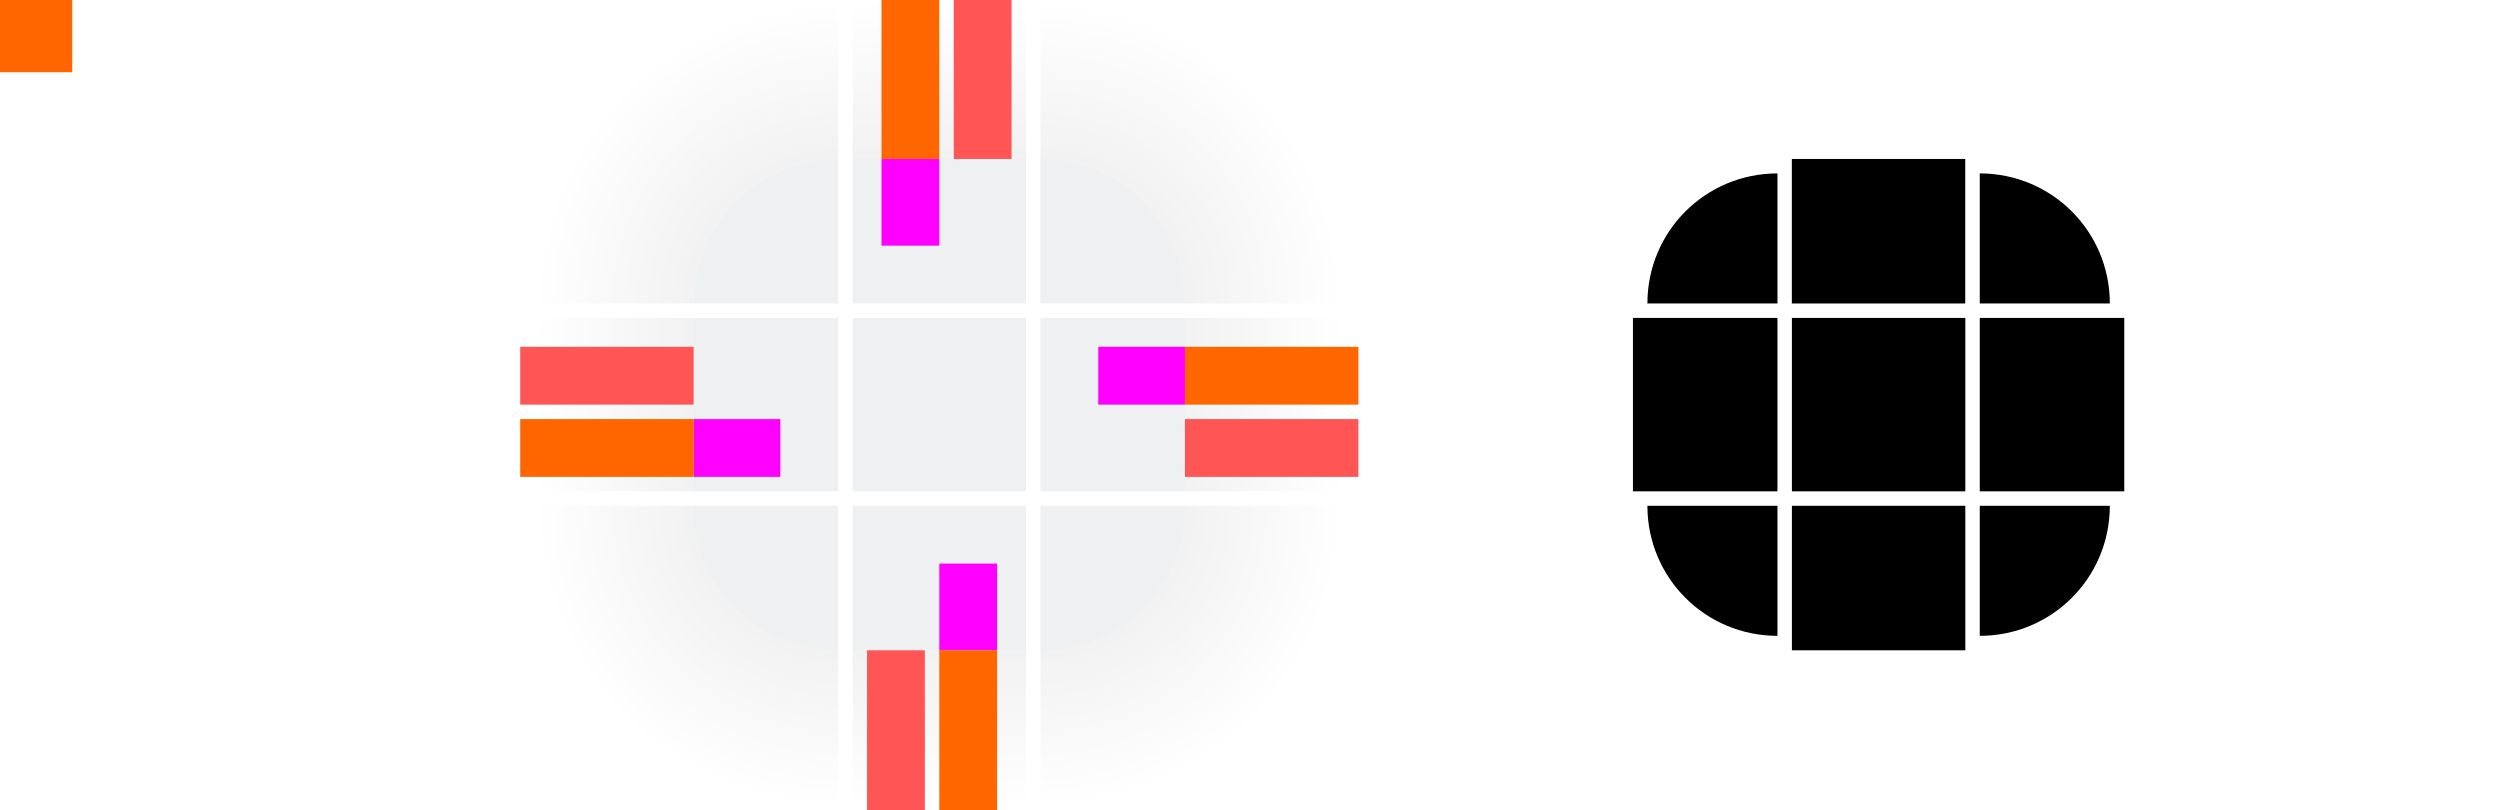
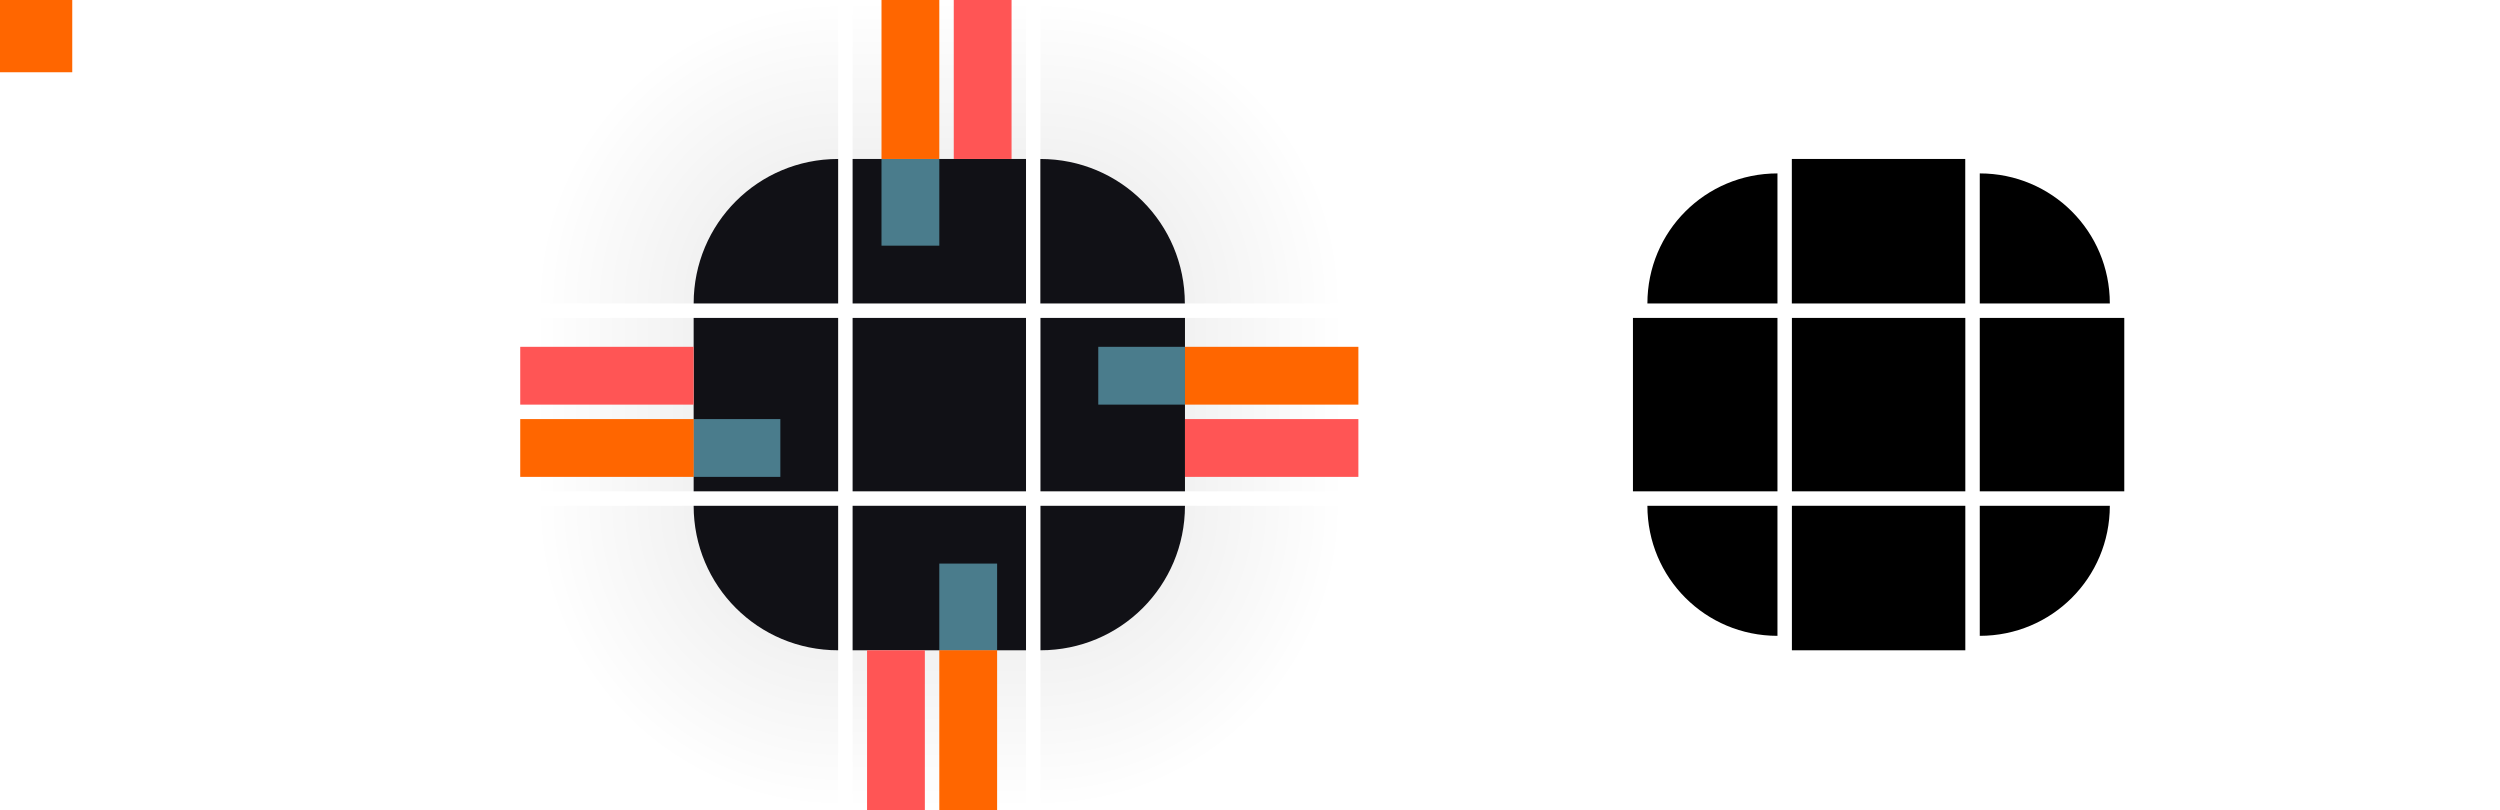
<svg xmlns="http://www.w3.org/2000/svg" xmlns:xlink="http://www.w3.org/1999/xlink" width="173" height="56" version="1.1" viewBox="0 0 173 56" id="svg1813">
  <defs id="defs1703">
    <style id="current-color-scheme" type="text/css">.ColorScheme-Text {
        color:#31363b;
        stop-color:#31363b;
      }
      .ColorScheme-Background {
-         color:#eff0f1;
-         stop-color:#eff0f1;
+         color:#111116;
+         stop-color:#111116;
      }
      .ColorScheme-Highlight {
        color:#3daee9;
        stop-color:#3daee9;
      }
      .ColorScheme-ViewText {
        color:#31363b;
        stop-color:#31363b;
      }
      .ColorScheme-ViewBackground {
-         color:#fcfcfc;
-         stop-color:#fcfcfc;
+         color:#111116;
+         stop-color:#111116;
      }
      .ColorScheme-ViewHover {
        color:#93cee9;
        stop-color:#93cee9;
      }
      .ColorScheme-ViewFocus{
        color:#3daee9;
        stop-color:#3daee9;
      }
      .ColorScheme-ButtonText {
        color:#31363b;
        stop-color:#31363b;
      }
      .ColorScheme-ButtonBackground {
-         color:#eff0f1;
-         stop-color:#eff0f1;
+         color:#111116;
+         stop-color:#111116;
      }
      .ColorScheme-ButtonHover {
        color:#93cee9;
        stop-color:#93cee9;
      }
      .ColorScheme-ButtonFocus{
        color:#3daee9;
        stop-color:#3daee9;
      }</style>
    <linearGradient id="linearGradient4270">
      <stop stop-color="#000000" stop-opacity=".667" offset="0" id="stop1690" />
      <stop stop-color="#000000" stop-opacity="0" offset="1" id="stop1692" />
    </linearGradient>
    <radialGradient id="radialGradient994" cx="77" cy="12" r="6" gradientTransform="matrix(2.7475373e-5,-2.997807,2.999891,2.7471008e-5,-45.14383,1176.048)" gradientUnits="userSpaceOnUse" xlink:href="#linearGradient4270" fx="77" fy="12" />
    <linearGradient id="linearGradient4920" x1="-915.384" x2="-904.883" y1="-35" y2="-35" gradientTransform="matrix(1.999948,0,0,0.375,1814.72,-52.875)" gradientUnits="userSpaceOnUse" xlink:href="#linearGradient4270" />
  </defs>
  <g id="shadow-topleft" transform="matrix(1.1667,0,0,1.1667,68.667,-1081.792)">
    <path id="path1705" style="opacity:0.15;fill:url(#radialGradient994);stroke-width:1" d="m -27.999,926.367 v 18.852 l 10.285,0.005 c 0,-4.747 3.823,-8.568 8.571,-8.568 v -10.288 z" />
  </g>
  <rect id="hint-tile-center" y="-1.4648e-5" width="5" height="5" fill="#ff6600" />
  <g id="top" transform="matrix(0.375,0,0,1.666667,51.875,-1506.267)">
    <rect transform="matrix(0,-1,-1,0,0,0)" x="-916.36" y="-51" width="6" height="32" class="ColorScheme-Background" fill="currentColor" id="rect1718" />
  </g>
  <g id="topleft" transform="matrix(1.3333,0,0,1.3333,30.66749,-1202.783)">
    <path d="M 20.5,910.36 C 16.345,910.36 13,913.705 13,917.86 h 7.5 v -6.25 z" class="ColorScheme-Background" fill="currentColor" id="path1721" />
  </g>
  <g id="topright" transform="matrix(0.8333333,0,0,0.8333333,34.49217,-747.633)">
    <path d="m 45,910.36 v 12 h 12 c 0,-6.648 -5.352,-12 -12,-12 z" class="ColorScheme-Background" fill="currentColor" id="path1724" />
  </g>
  <g id="bottom" transform="matrix(0.375,0,0,1.666667,51.875,-1545.6)">
    <rect transform="rotate(90)" x="948.36" y="-51" width="6" height="32" class="ColorScheme-Background" fill="currentColor" id="rect1727" />
  </g>
  <g id="bottomleft" transform="matrix(0.8333333,0,0,0.8333333,37.16667,-750.3)">
    <path d="m 13,942.36 c 0,6.648 5.352,12 12,12 v -12 H 15 Z" class="ColorScheme-Background" fill="currentColor" id="path1730" />
  </g>
  <g id="bottomright" transform="matrix(0.8333333,0,0,0.8333333,34.5,-750.3)">
    <path d="m 45,942.36 v 12 c 6.648,0 12,-5.352 12,-12 H 47 Z" class="ColorScheme-Background" fill="currentColor" id="path1733" />
  </g>
  <g id="left" transform="matrix(1.666667,0,0,0.375,26.33333,-321.635)">
    <rect transform="scale(-1,1)" x="-19" y="916.36" width="6" height="32" class="ColorScheme-Background" fill="currentColor" id="rect1736" />
  </g>
  <g id="right" transform="matrix(1.666667,0,0,0.375,-13,-321.635)">
    <rect x="51" y="916.36" width="6" height="32" class="ColorScheme-Background" fill="currentColor" id="rect1739" />
  </g>
  <rect id="center" x="59" y="22" width="12" height="12" class="ColorScheme-Background" fill="currentColor" />
  <g id="shadow-top" transform="translate(-1,4.999999)">
    <rect transform="matrix(0,-1,-1,0,0,0)" x="-16" y="-72" width="22" height="12" id="rect1747" style="fill:none;stroke-width:0.764" />
    <rect transform="matrix(0,-1,-1,0,0,0)" x="-6" y="-72" width="12" height="12" id="rect1749" style="opacity:0.15;fill:url(#linearGradient4920);stroke-width:0.764" />
  </g>
  <g id="mask-top" transform="matrix(0.375,0,0,0.8333333,116.87,-747.6442)">
    <rect transform="matrix(0,-1,-1,0,0,0)" x="-922.373" y="-51" width="12" height="32" id="rect1779" />
  </g>
  <g id="mask-topleft" transform="translate(100,-899.36)">
    <path d="m 23,910.36 c -5.54,0 -10,4.46 -10,10 h 10 z" id="path1274" style="fill:none" />
    <path d="m 23,911.36 c -4.986,0 -9,4.014 -9,9 h 9 z" id="path1782" />
  </g>
  <g id="mask-bottom" transform="matrix(0.375,0,0,1,116.875,-909.36)">
    <rect transform="rotate(90)" x="944.36" y="-51" width="10" height="32" id="rect1788" />
  </g>
  <g id="mask-left" transform="matrix(0.8333333,0,0,0.60001,102.1667,-531.4252)">
    <rect transform="scale(-1,1)" x="-25" y="922.36" width="12" height="20" id="rect1797" />
  </g>
  <g id="mask-right" transform="matrix(1,0,0,0.375,90,-321.635)">
    <rect x="47" y="916.36" width="10" height="32" id="rect1800" />
  </g>
  <rect id="mask-center" x="124" y="22" width="12" height="12" fill="#000000" />
  <rect id="shadow-center" x="60" y="78.255" width="12" height="12" opacity="0" stroke-width=".375" />
  <rect style="fill:currentColor;fill-opacity:1" id="thick-center" width="32" height="32" x="54" y="-65" class="ColorScheme-Background" />
  <rect transform="rotate(90)" style="fill:#800080;fill-opacity:1;stroke:none;stroke-width:1.155" id="thick-hint-right-margin" width="4" height="8" x="-45" y="-91" />
  <rect transform="rotate(90)" y="-55" x="-45" height="8" width="4" id="thick-hint-left-margin" style="fill:#800080;fill-opacity:1;stroke:none;stroke-width:1.155" />
  <rect y="-71" x="73" height="8" width="4" id="thick-hint-top-margin" style="fill:#800080;fill-opacity:1;stroke:none;stroke-width:1.155" />
  <rect style="fill:#800080;fill-opacity:1;stroke:none;stroke-width:1.155" id="thick-hint-bottom-margin" width="4" height="8" x="74" y="-35" />
  <use x="0" y="0" xlink:href="#shadow-topleft" id="shadow-topright" transform="rotate(90,64.99998,27.99998)" />
  <use x="0" y="0" xlink:href="#shadow-topleft" id="shadow-bottomright" transform="rotate(180,65,27.99998)" />
  <use x="0" y="0" xlink:href="#shadow-topleft" id="shadow-bottomleft" transform="rotate(-90,65.00002,27.99998)" />
  <use x="0" y="0" xlink:href="#shadow-top" id="shadow-right" transform="rotate(90,64.99998,27.99998)" />
  <use x="0" y="0" xlink:href="#shadow-top" id="shadow-bottom" transform="rotate(180,65,27.99998)" />
  <use x="0" y="0" xlink:href="#shadow-top" id="shadow-left" transform="rotate(-90,65.00002,27.99998)" />
-   <rect id="hint-left-margin" transform="rotate(90)" x="29" y="-54" width="4" height="6" fill="#ff00ff" />
+   <rect id="hint-left-margin" transform="rotate(90)" x="29" y="-54" width="4" height="6" fill="#4A7C8C" />
  <rect id="shadow-hint-left-margin" transform="rotate(90)" x="29" y="-48" width="4" height="12" fill="#ff6600" />
  <rect id="shadow-hint-left-inset" transform="rotate(90)" x="24" y="-48" width="4" height="12" fill="#ff5555" />
  <rect id="hint-left-inset" height="4" style="fill:#00ff00" width="9.9999999e-09" x="49" y="24" />
-   <rect id="hint-right-margin" transform="rotate(90)" x="24" y="-82" width="4" height="6" fill="#ff00ff" />
+   <rect id="hint-right-margin" transform="rotate(90)" x="24" y="-82" width="4" height="6" fill="#4A7C8C" />
  <rect id="shadow-hint-right-margin" transform="rotate(90)" x="24" y="-94" width="4" height="12" fill="#ff6600" />
  <rect id="shadow-hint-right-inset" transform="rotate(90)" x="29" y="-94" width="4" height="12" fill="#ff5555" />
  <rect id="hint-right-inset" height="4" style="fill:#00ff00" width="9.9999999e-09" x="79" y="29" />
-   <rect id="hint-bottom-margin" x="65" y="39" width="4" height="6" fill="#ff00ff" />
+   <rect id="hint-bottom-margin" x="65" y="39" width="4" height="6" fill="#4A7C8C" />
  <rect id="shadow-hint-bottom-margin" x="65" y="45" width="4" height="12" fill="#ff6600" />
  <rect id="shadow-hint-bottom-inset" x="60" y="45" width="4" height="12" fill="#ff5555" />
  <rect id="hint-bottom-inset" height="9.9999999e-09" style="fill:#00ff00" width="4" x="60" y="42" />
-   <rect id="hint-top-margin" x="61" y="11" width="4" height="6" fill="#ff00ff" />
+   <rect id="hint-top-margin" x="61" y="11" width="4" height="6" fill="#4A7C8C" />
  <rect id="shadow-hint-top-margin" x="61" y="-1" width="4" height="12" fill="#ff6600" />
  <rect id="shadow-hint-top-inset" x="66" y="-1" width="4" height="12" fill="#ff5555" />
  <rect id="hint-top-inset" height="9.9999999e-09" style="fill:#00ff00" width="4" x="66" y="13" />
  <g id="mask-topright" transform="rotate(90,529.68,527.68)">
    <path d="m 23,910.36 c -5.54,0 -10,4.46 -10,10 h 10 z" id="path1276" style="fill:none" />
    <path d="m 23,911.36 c -4.986,0 -9,4.014 -9,9 h 9 z" fill="#000000" id="path1278" />
  </g>
  <g id="mask-bottomright" transform="rotate(180,80,477.68)">
    <path d="m 23,910.36 c -5.54,0 -10,4.46 -10,10 h 10 z" id="path1282" style="fill:none" />
    <path d="m 23,911.36 c -4.986,0 -9,4.014 -9,9 h 9 z" fill="#000000" id="path1284" />
  </g>
  <g id="mask-bottomleft" transform="rotate(-90,-369.68,427.68)">
    <path d="m 23,910.36 c -5.54,0 -10,4.46 -10,10 h 10 z" id="path1288" style="fill:none" />
    <path d="m 23,911.36 c -4.986,0 -9,4.014 -9,9 h 9 z" fill="#000000" id="path1290" />
  </g>
</svg>
